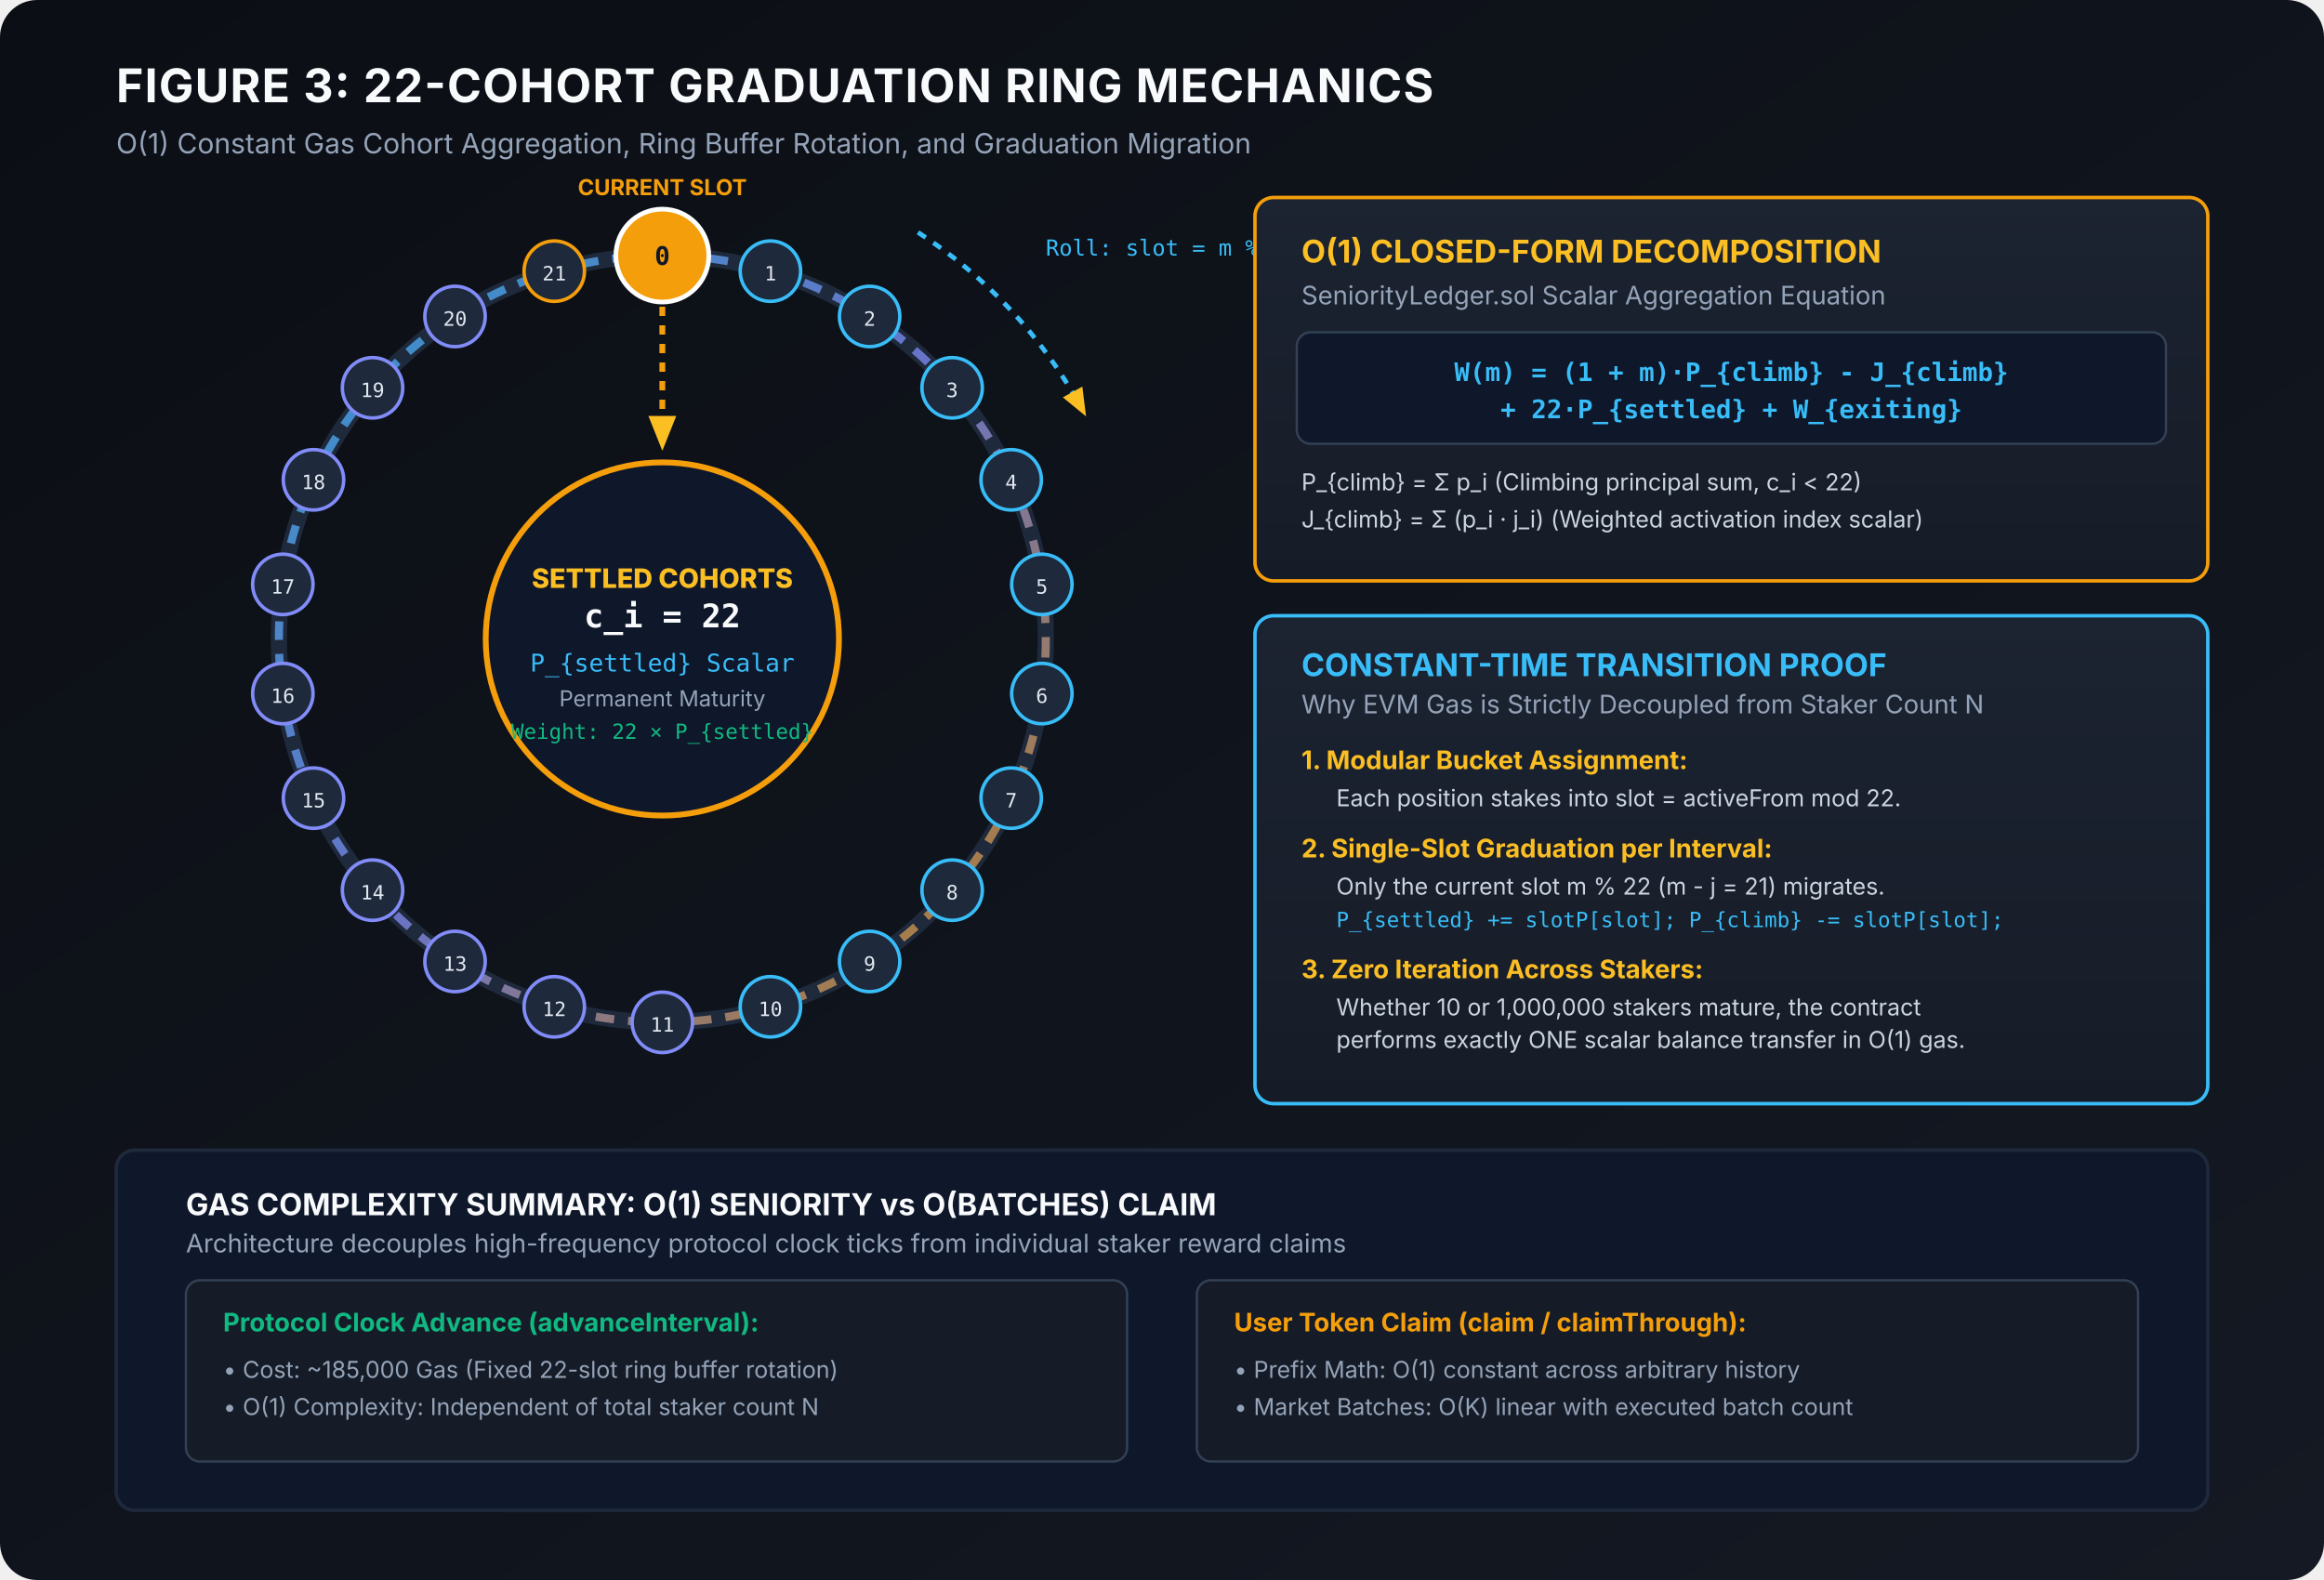
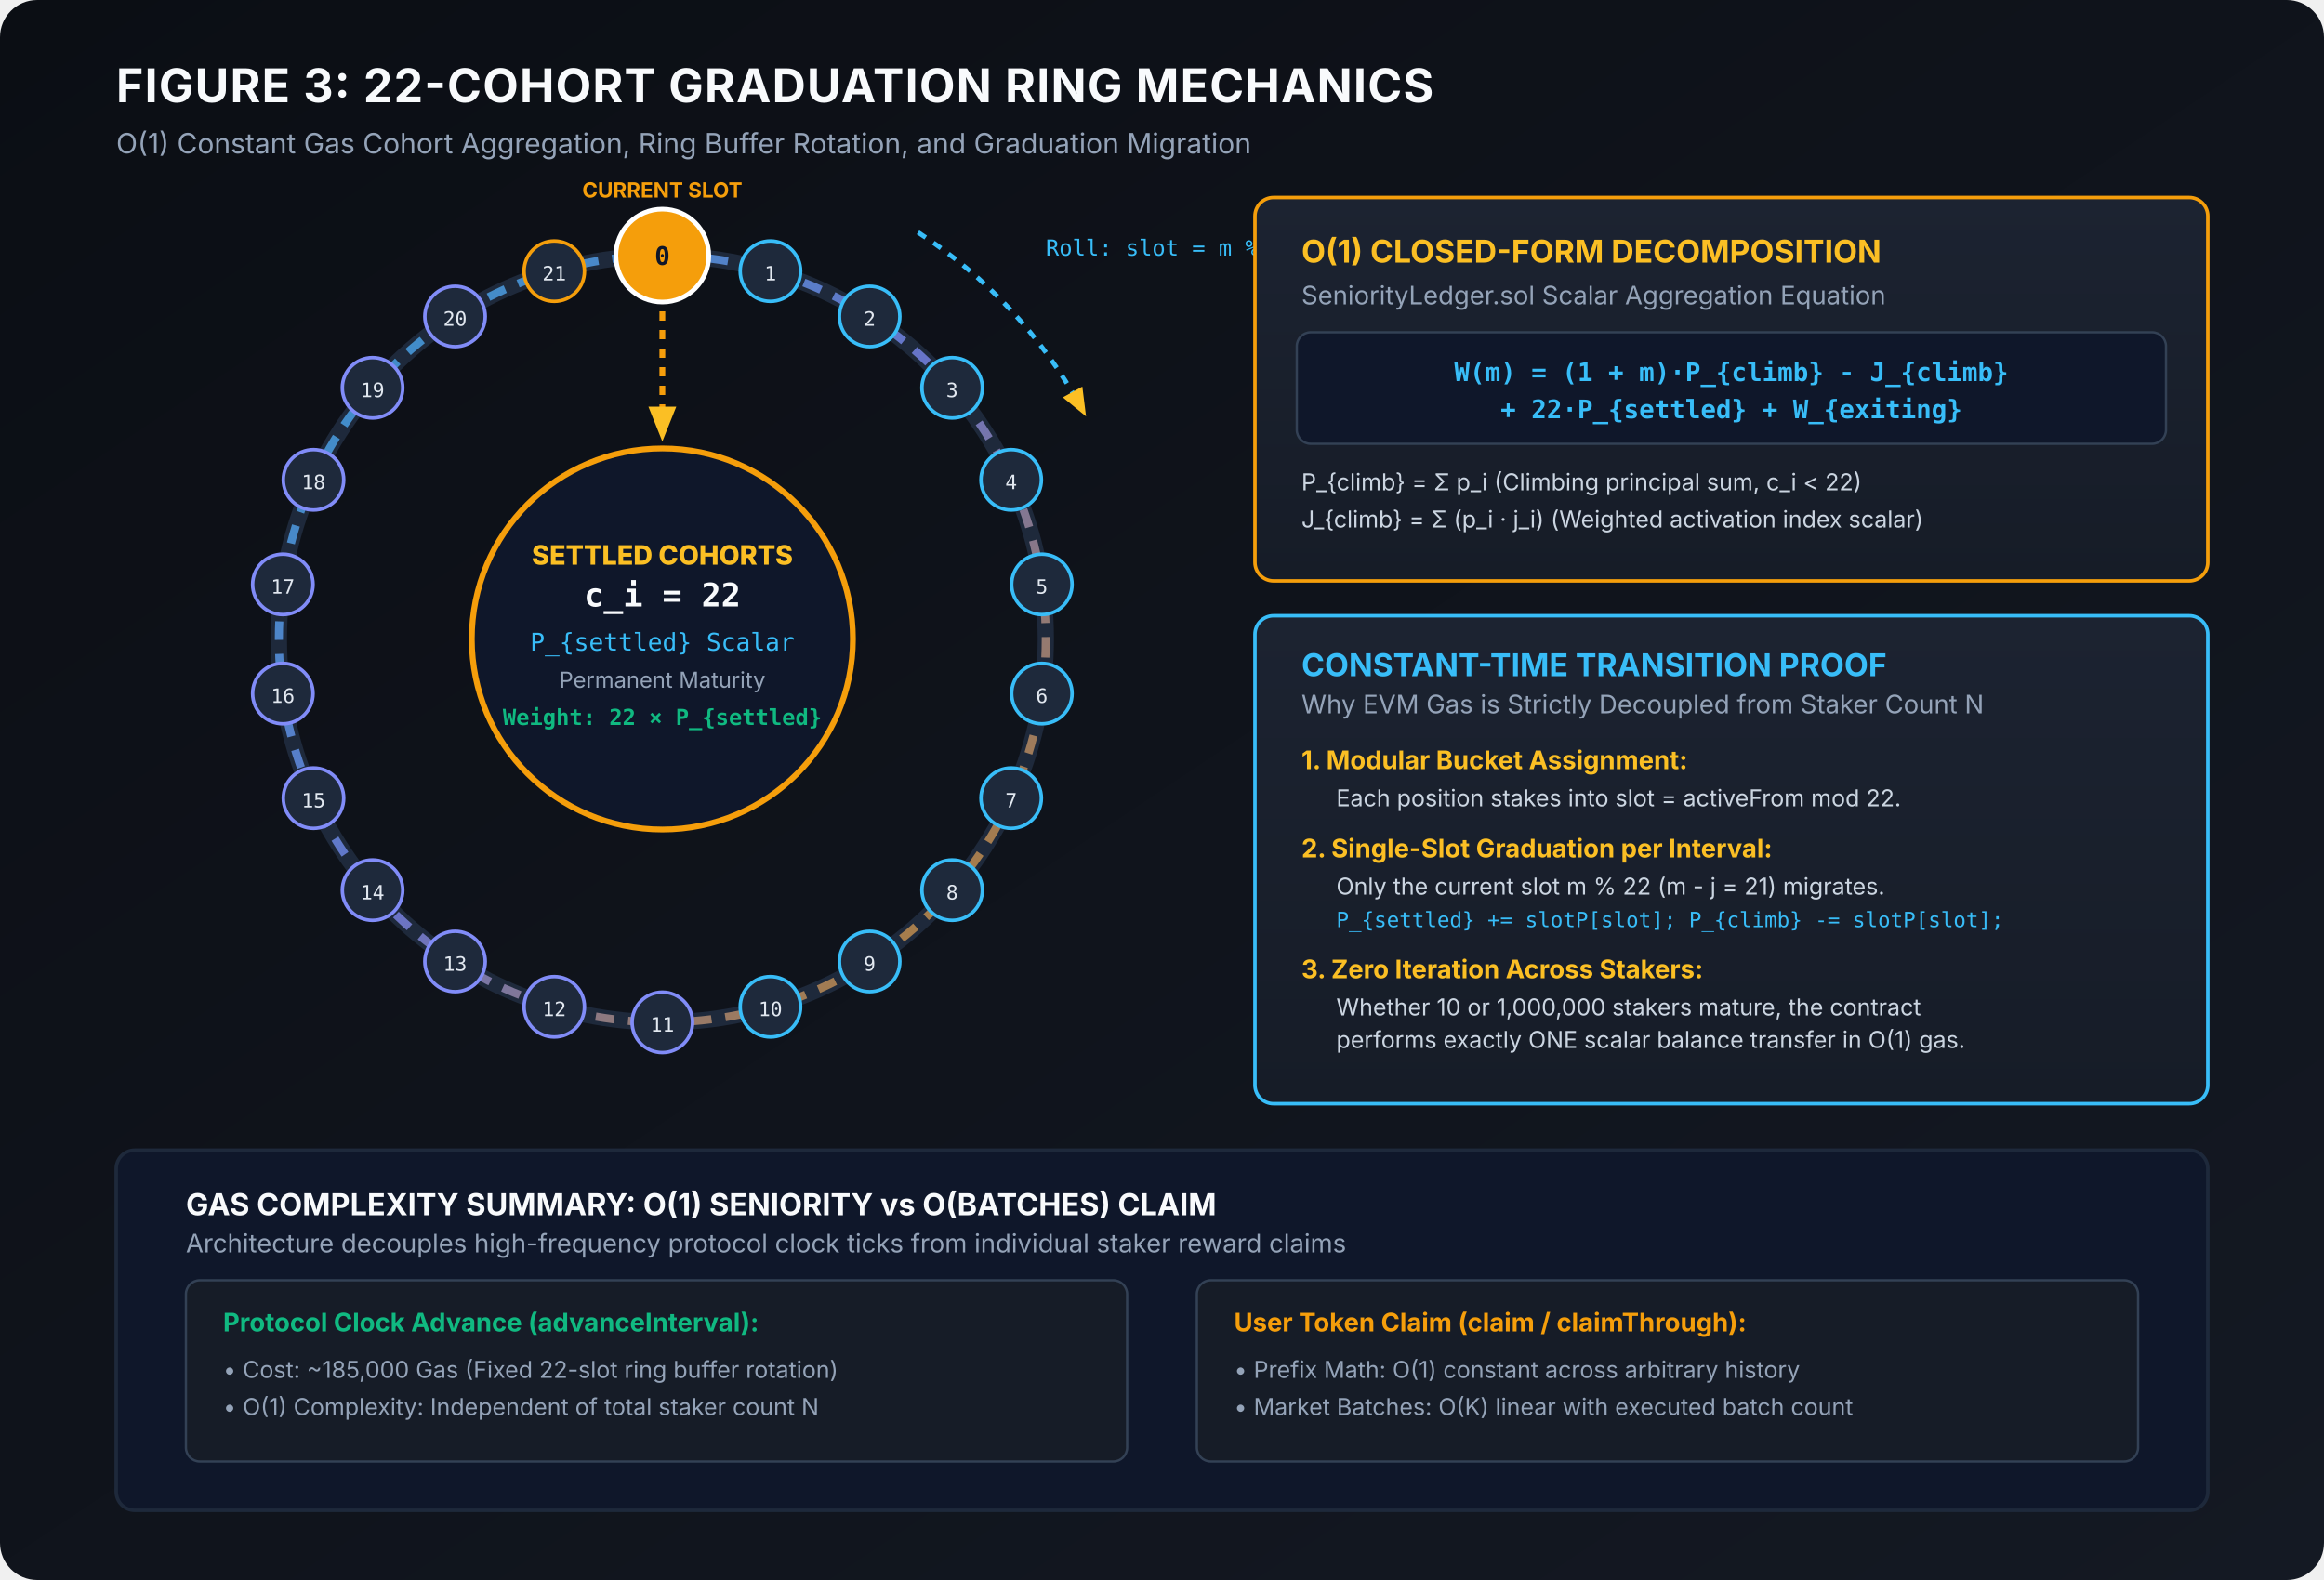
<svg xmlns="http://www.w3.org/2000/svg" viewBox="0 0 1000 680" width="100%" height="100%">
  <defs>
    <linearGradient id="bgGrad3" x1="0%" y1="0%" x2="100%" y2="100%">
      <stop offset="0%" stop-color="#0b0e14" />
      <stop offset="100%" stop-color="#141923" />
    </linearGradient>
    <linearGradient id="cardGrad3" x1="0%" y1="0%" x2="0%" y2="100%">
      <stop offset="0%" stop-color="#1c2331" />
      <stop offset="100%" stop-color="#161c27" />
    </linearGradient>
    <linearGradient id="ringGrad" x1="0%" y1="0%" x2="100%" y2="100%">
      <stop offset="0%" stop-color="#38bdf8" />
      <stop offset="50%" stop-color="#818cf8" />
      <stop offset="100%" stop-color="#f59e0b" />
    </linearGradient>
    <marker id="ring-arrow" viewBox="0 0 10 10" refX="6" refY="5" markerWidth="6" markerHeight="6" orient="auto-start-reverse">
      <path d="M 0 1 L 10 5 L 0 9 z" fill="#fbbf24" />
    </marker>
  </defs>
  <rect width="1000" height="680" fill="url(#bgGrad3)" rx="16" />
  <text x="50" y="44" fill="#f8fafc" font-family="-apple-system, sans-serif" font-size="20" font-weight="700" letter-spacing="0.5">FIGURE 3: 22-COHORT GRADUATION RING MECHANICS</text>
  <text x="50" y="66" fill="#94a3b8" font-family="-apple-system, sans-serif" font-size="12">O(1) Constant Gas Cohort Aggregation, Ring Buffer Rotation, and Graduation Migration</text>
  <g transform="translate(285, 275)">
    <circle cx="0" cy="0" r="165" fill="none" stroke="#1e293b" stroke-width="7" />
    <circle cx="0" cy="0" r="165" fill="none" stroke="url(#ringGrad)" stroke-width="3.5" stroke-dasharray="8 6" opacity="0.75" />
-     <circle cx="0" cy="0" r="76" fill="#0f172a" stroke="#f59e0b" stroke-width="2.5" />
-     <text x="0" y="-22" fill="#fbbf24" font-family="-apple-system, sans-serif" font-size="11.5" font-weight="800" text-anchor="middle">SETTLED COHORTS</text>
-     <text x="0" y="-5" fill="#f8fafc" font-family="ui-monospace, monospace" font-size="14" font-weight="700" text-anchor="middle">c_i = 22</text>
-     <text x="0" y="14" fill="#38bdf8" font-family="ui-monospace, monospace" font-size="10.5" text-anchor="middle">P_{settled} Scalar</text>
-     <text x="0" y="29" fill="#94a3b8" font-family="-apple-system, sans-serif" font-size="9.5" text-anchor="middle">Permanent Maturity</text>
-     <text x="0" y="43" fill="#10b981" font-family="ui-monospace, monospace" font-size="9" text-anchor="middle">Weight: 22 × P_{settled}</text>
+     <circle cx="0" cy="0" r="82" fill="#0f172a" stroke="#f59e0b" stroke-width="2.5" />
+     <text x="0" y="-32" fill="#fbbf24" font-family="-apple-system, sans-serif" font-size="11.5" font-weight="800" text-anchor="middle">SETTLED COHORTS</text>
+     <text x="0" y="-14" fill="#f8fafc" font-family="ui-monospace, monospace" font-size="14" font-weight="700" text-anchor="middle">c_i = 22</text>
+     <text x="0" y="5" fill="#38bdf8" font-family="ui-monospace, monospace" font-size="10.5" text-anchor="middle">P_{settled} Scalar</text>
+     <text x="0" y="21" fill="#94a3b8" font-family="-apple-system, sans-serif" font-size="9.5" text-anchor="middle">Permanent Maturity</text>
+     <text x="0" y="37" fill="#10b981" font-family="ui-monospace, monospace" font-size="9.5" font-weight="600" text-anchor="middle">Weight: 22 × P_{settled}</text>
    <g transform="translate(0, -165)">
      <circle cx="0" cy="0" r="20" fill="#f59e0b" stroke="#fff" stroke-width="2" />
      <text x="0" y="4" fill="#0f172a" font-family="ui-monospace, monospace" font-size="11" font-weight="800" text-anchor="middle">0</text>
-       <text x="0" y="-26" fill="#f59e0b" font-family="-apple-system, sans-serif" font-size="9.5" font-weight="700" text-anchor="middle">CURRENT SLOT</text>
-       <path d="M 0 22 L 0 78" stroke="#f59e0b" stroke-width="2.5" stroke-dasharray="4" marker-end="url(#ring-arrow)" />
+       <text x="0" y="-25" fill="#f59e0b" font-family="-apple-system, sans-serif" font-size="9" font-weight="700" text-anchor="middle">CURRENT SLOT</text>
+       <path d="M 0 24 L 0 74" stroke="#f59e0b" stroke-width="2.5" stroke-dasharray="4" marker-end="url(#ring-arrow)" />
    </g>
    <circle cx="46.5" cy="-158.3" r="13" fill="#1e293b" stroke="#38bdf8" stroke-width="1.5" />
    <text x="46.5" y="-154.3" fill="#e2e8f0" font-family="ui-monospace, monospace" font-size="8.5" text-anchor="middle">1</text>
    <circle cx="89.2" cy="-138.8" r="13" fill="#1e293b" stroke="#38bdf8" stroke-width="1.5" />
    <text x="89.2" y="-134.8" fill="#e2e8f0" font-family="ui-monospace, monospace" font-size="8.5" text-anchor="middle">2</text>
    <circle cx="124.7" cy="-108.1" r="13" fill="#1e293b" stroke="#38bdf8" stroke-width="1.5" />
    <text x="124.7" y="-104.1" fill="#e2e8f0" font-family="ui-monospace, monospace" font-size="8.5" text-anchor="middle">3</text>
    <circle cx="150.1" cy="-68.5" r="13" fill="#1e293b" stroke="#38bdf8" stroke-width="1.5" />
    <text x="150.1" y="-64.5" fill="#e2e8f0" font-family="ui-monospace, monospace" font-size="8.5" text-anchor="middle">4</text>
    <circle cx="163.3" cy="-23.5" r="13" fill="#1e293b" stroke="#38bdf8" stroke-width="1.5" />
    <text x="163.3" y="-19.5" fill="#e2e8f0" font-family="ui-monospace, monospace" font-size="8.5" text-anchor="middle">5</text>
    <circle cx="163.3" cy="23.5" r="13" fill="#1e293b" stroke="#38bdf8" stroke-width="1.5" />
    <text x="163.3" y="27.5" fill="#e2e8f0" font-family="ui-monospace, monospace" font-size="8.5" text-anchor="middle">6</text>
    <circle cx="150.1" cy="68.5" r="13" fill="#1e293b" stroke="#38bdf8" stroke-width="1.5" />
    <text x="150.1" y="72.5" fill="#e2e8f0" font-family="ui-monospace, monospace" font-size="8.5" text-anchor="middle">7</text>
    <circle cx="124.7" cy="108.1" r="13" fill="#1e293b" stroke="#38bdf8" stroke-width="1.5" />
    <text x="124.7" y="112.1" fill="#e2e8f0" font-family="ui-monospace, monospace" font-size="8.5" text-anchor="middle">8</text>
    <circle cx="89.2" cy="138.8" r="13" fill="#1e293b" stroke="#38bdf8" stroke-width="1.5" />
    <text x="89.2" y="142.8" fill="#e2e8f0" font-family="ui-monospace, monospace" font-size="8.5" text-anchor="middle">9</text>
    <circle cx="46.5" cy="158.3" r="13" fill="#1e293b" stroke="#38bdf8" stroke-width="1.5" />
    <text x="46.5" y="162.3" fill="#e2e8f0" font-family="ui-monospace, monospace" font-size="8.5" text-anchor="middle">10</text>
    <circle cx="0.0" cy="165.0" r="13" fill="#1e293b" stroke="#818cf8" stroke-width="1.5" />
    <text x="0.0" y="169.0" fill="#e2e8f0" font-family="ui-monospace, monospace" font-size="8.5" text-anchor="middle">11</text>
    <circle cx="-46.5" cy="158.3" r="13" fill="#1e293b" stroke="#818cf8" stroke-width="1.5" />
    <text x="-46.5" y="162.3" fill="#e2e8f0" font-family="ui-monospace, monospace" font-size="8.5" text-anchor="middle">12</text>
    <circle cx="-89.2" cy="138.8" r="13" fill="#1e293b" stroke="#818cf8" stroke-width="1.5" />
    <text x="-89.2" y="142.8" fill="#e2e8f0" font-family="ui-monospace, monospace" font-size="8.5" text-anchor="middle">13</text>
    <circle cx="-124.7" cy="108.1" r="13" fill="#1e293b" stroke="#818cf8" stroke-width="1.5" />
    <text x="-124.7" y="112.1" fill="#e2e8f0" font-family="ui-monospace, monospace" font-size="8.5" text-anchor="middle">14</text>
    <circle cx="-150.1" cy="68.5" r="13" fill="#1e293b" stroke="#818cf8" stroke-width="1.5" />
    <text x="-150.1" y="72.5" fill="#e2e8f0" font-family="ui-monospace, monospace" font-size="8.5" text-anchor="middle">15</text>
    <circle cx="-163.3" cy="23.5" r="13" fill="#1e293b" stroke="#818cf8" stroke-width="1.5" />
    <text x="-163.3" y="27.5" fill="#e2e8f0" font-family="ui-monospace, monospace" font-size="8.5" text-anchor="middle">16</text>
    <circle cx="-163.3" cy="-23.5" r="13" fill="#1e293b" stroke="#818cf8" stroke-width="1.5" />
    <text x="-163.3" y="-19.5" fill="#e2e8f0" font-family="ui-monospace, monospace" font-size="8.5" text-anchor="middle">17</text>
    <circle cx="-150.1" cy="-68.5" r="13" fill="#1e293b" stroke="#818cf8" stroke-width="1.5" />
    <text x="-150.1" y="-64.5" fill="#e2e8f0" font-family="ui-monospace, monospace" font-size="8.5" text-anchor="middle">18</text>
    <circle cx="-124.7" cy="-108.1" r="13" fill="#1e293b" stroke="#818cf8" stroke-width="1.5" />
    <text x="-124.7" y="-104.1" fill="#e2e8f0" font-family="ui-monospace, monospace" font-size="8.5" text-anchor="middle">19</text>
    <circle cx="-89.2" cy="-138.8" r="13" fill="#1e293b" stroke="#818cf8" stroke-width="1.5" />
    <text x="-89.2" y="-134.8" fill="#e2e8f0" font-family="ui-monospace, monospace" font-size="8.5" text-anchor="middle">20</text>
    <circle cx="-46.5" cy="-158.3" r="13" fill="#1e293b" stroke="#f59e0b" stroke-width="1.5" />
    <text x="-46.5" y="-154.3" fill="#e2e8f0" font-family="ui-monospace, monospace" font-size="8.5" text-anchor="middle">21</text>
    <path d="M 110 -175 A 210 210 0 0 1 180 -100" fill="none" stroke="#38bdf8" stroke-width="2" stroke-dasharray="4" marker-end="url(#ring-arrow)" />
    <text x="165" y="-165" fill="#38bdf8" font-family="ui-monospace, monospace" font-size="9.5">Roll: slot = m % 22</text>
  </g>
  <g transform="translate(540, 85)">
    <rect width="410" height="165" rx="8" fill="url(#cardGrad3)" stroke="#f59e0b" stroke-width="1.5" />
    <text x="20" y="28" fill="#fbbf24" font-family="-apple-system, sans-serif" font-size="13.5" font-weight="700">O(1) CLOSED-FORM DECOMPOSITION</text>
    <text x="20" y="46" fill="#94a3b8" font-family="-apple-system, sans-serif" font-size="11">SeniorityLedger.sol Scalar Aggregation Equation</text>
    <rect x="18" y="58" width="374" height="48" rx="6" fill="#0f172a" stroke="#334155" stroke-width="1" />
    <text x="205" y="79" fill="#38bdf8" font-family="ui-monospace, monospace" font-size="11" font-weight="700" text-anchor="middle">W(m) = (1 + m)·P_{climb} - J_{climb}</text>
    <text x="205" y="95" fill="#38bdf8" font-family="ui-monospace, monospace" font-size="11" font-weight="700" text-anchor="middle">+ 22·P_{settled} + W_{exiting}</text>
    <text x="20" y="126" fill="#cbd5e1" font-family="-apple-system, sans-serif" font-size="10">P_{climb} = Σ p_i (Climbing principal sum, c_i &lt; 22)</text>
    <text x="20" y="142" fill="#cbd5e1" font-family="-apple-system, sans-serif" font-size="10">J_{climb} = Σ (p_i · j_i) (Weighted activation index scalar)</text>
  </g>
  <g transform="translate(540, 265)">
    <rect width="410" height="210" rx="8" fill="url(#cardGrad3)" stroke="#38bdf8" stroke-width="1.5" />
    <text x="20" y="26" fill="#38bdf8" font-family="-apple-system, sans-serif" font-size="13.5" font-weight="700">CONSTANT-TIME TRANSITION PROOF</text>
    <text x="20" y="42" fill="#94a3b8" font-family="-apple-system, sans-serif" font-size="11">Why EVM Gas is Strictly Decoupled from Staker Count N</text>
    <g transform="translate(20, 52)">
      <text x="0" y="14" fill="#fbbf24" font-family="-apple-system, sans-serif" font-size="11" font-weight="700">1. Modular Bucket Assignment:</text>
      <text x="15" y="30" fill="#cbd5e1" font-family="-apple-system, sans-serif" font-size="10">Each position stakes into slot = activeFrom mod 22.</text>
      <text x="0" y="52" fill="#fbbf24" font-family="-apple-system, sans-serif" font-size="11" font-weight="700">2. Single-Slot Graduation per Interval:</text>
      <text x="15" y="68" fill="#cbd5e1" font-family="-apple-system, sans-serif" font-size="10">Only the current slot m % 22 (m - j = 21) migrates.</text>
      <text x="15" y="82" fill="#38bdf8" font-family="ui-monospace, monospace" font-size="9">P_{settled} += slotP[slot]; P_{climb} -= slotP[slot];</text>
      <text x="0" y="104" fill="#fbbf24" font-family="-apple-system, sans-serif" font-size="11" font-weight="700">3. Zero Iteration Across Stakers:</text>
      <text x="15" y="120" fill="#cbd5e1" font-family="-apple-system, sans-serif" font-size="10">Whether 10 or 1,000,000 stakers mature, the contract</text>
      <text x="15" y="134" fill="#cbd5e1" font-family="-apple-system, sans-serif" font-size="10">performs exactly ONE scalar balance transfer in O(1) gas.</text>
    </g>
  </g>
  <g transform="translate(50, 495)">
    <rect width="900" height="155" rx="8" fill="#0f172a" stroke="#1e293b" stroke-width="1.5" />
    <text x="30" y="28" fill="#f8fafc" font-family="-apple-system, sans-serif" font-size="13" font-weight="700">GAS COMPLEXITY SUMMARY: O(1) SENIORITY vs O(BATCHES) CLAIM</text>
    <text x="30" y="44" fill="#94a3b8" font-family="-apple-system, sans-serif" font-size="11">Architecture decouples high-frequency protocol clock ticks from individual staker reward claims</text>
    <g transform="translate(30, 56)">
      <rect width="405" height="78" rx="6" fill="#161c27" stroke="#334155" stroke-width="1" />
      <text x="16" y="22" fill="#10b981" font-family="-apple-system, sans-serif" font-size="11" font-weight="700">Protocol Clock Advance (advanceInterval):</text>
      <text x="16" y="42" fill="#94a3b8" font-family="-apple-system, sans-serif" font-size="10">• Cost: ~185,000 Gas (Fixed 22-slot ring buffer rotation)</text>
      <text x="16" y="58" fill="#94a3b8" font-family="-apple-system, sans-serif" font-size="10">• O(1) Complexity: Independent of total staker count N</text>
    </g>
    <g transform="translate(465, 56)">
      <rect width="405" height="78" rx="6" fill="#161c27" stroke="#334155" stroke-width="1" />
      <text x="16" y="22" fill="#f59e0b" font-family="-apple-system, sans-serif" font-size="11" font-weight="700">User Token Claim (claim / claimThrough):</text>
      <text x="16" y="42" fill="#94a3b8" font-family="-apple-system, sans-serif" font-size="10">• Prefix Math: O(1) constant across arbitrary history</text>
      <text x="16" y="58" fill="#94a3b8" font-family="-apple-system, sans-serif" font-size="10">• Market Batches: O(K) linear with executed batch count</text>
    </g>
  </g>
</svg>
